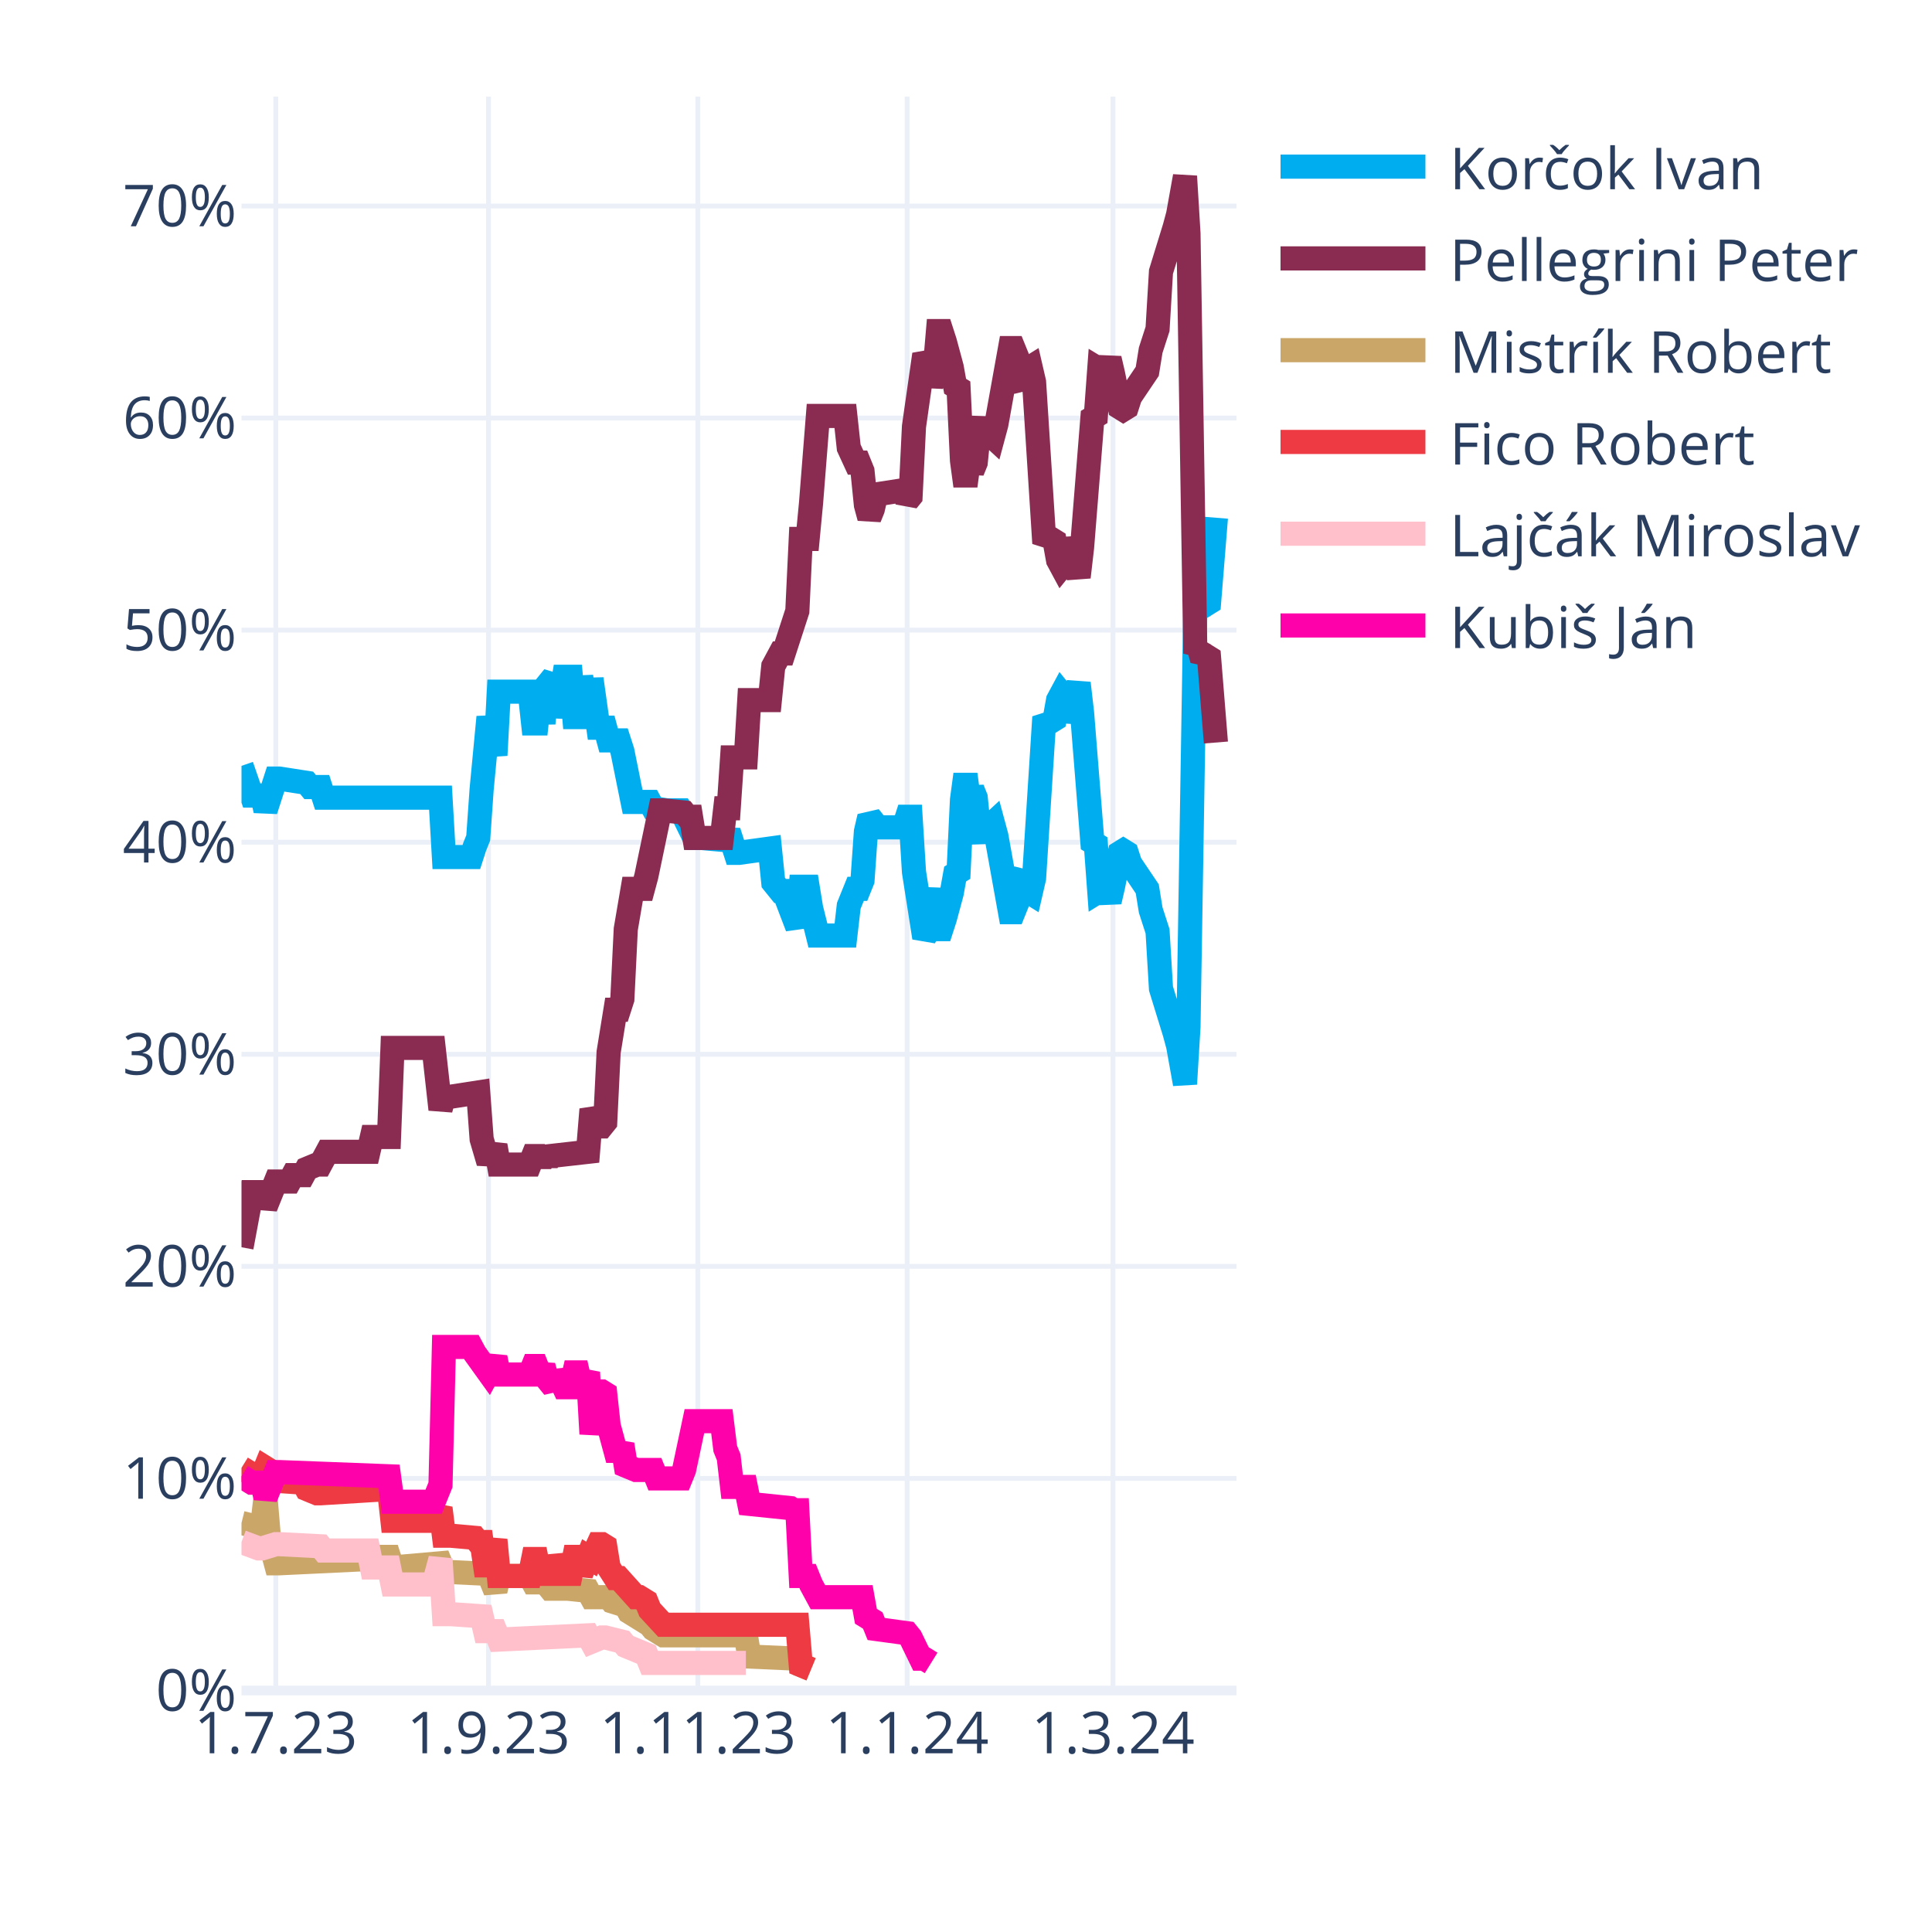
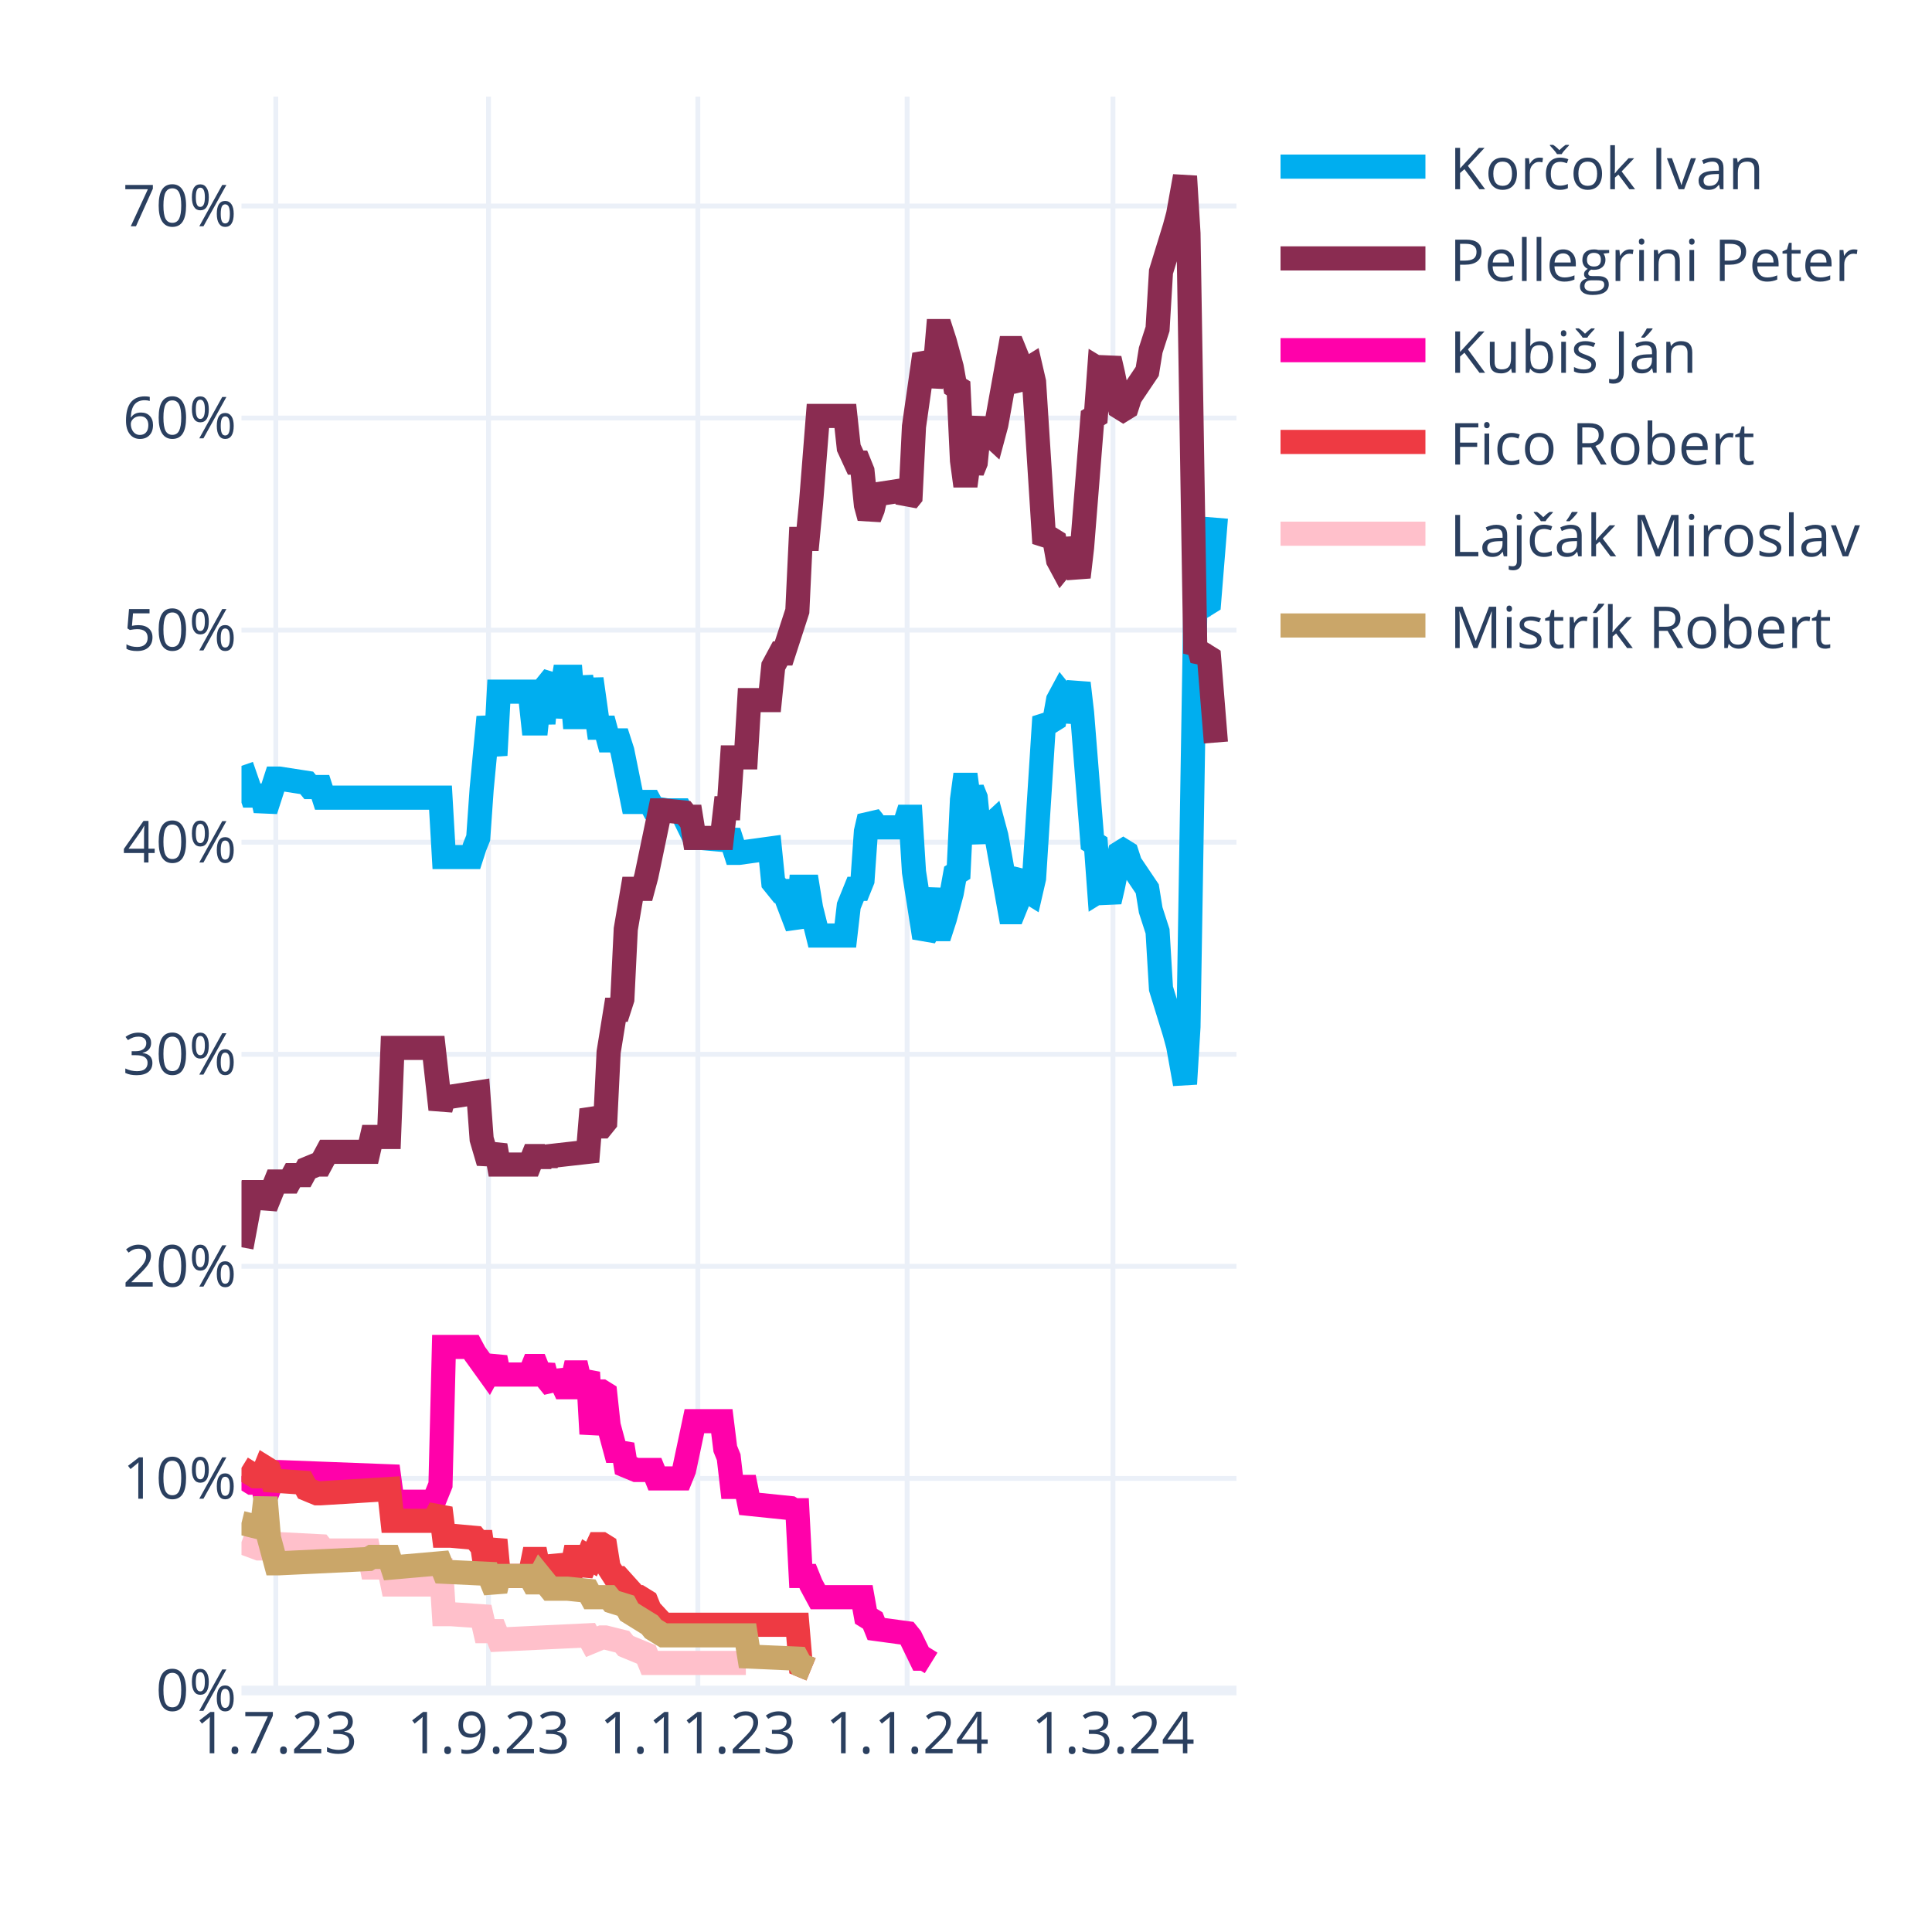
<svg xmlns="http://www.w3.org/2000/svg" class="main-svg" width="400" height="400" style="" viewBox="0 0 400 400">
  <rect x="0" y="0" width="400" height="400" style="fill: rgb(255, 255, 255); fill-opacity: 1;" />
-   <defs id="defs-44c563">
+   <defs id="defs-1a06d1">
    <g class="clips">
-       <clipPath id="clip44c563xyplot" class="plotclip">
+       <clipPath id="clip1a06d1xyplot" class="plotclip">
        <rect width="206" height="330" />
      </clipPath>
-       <clipPath class="axesclip" id="clip44c563x">
+       <clipPath class="axesclip" id="clip1a06d1x">
        <rect x="50" y="0" width="206" height="400" />
      </clipPath>
-       <clipPath class="axesclip" id="clip44c563y">
+       <clipPath class="axesclip" id="clip1a06d1y">
        <rect x="0" y="20" width="400" height="330" />
      </clipPath>
-       <clipPath class="axesclip" id="clip44c563xy">
+       <clipPath class="axesclip" id="clip1a06d1xy">
        <rect x="50" y="20" width="206" height="330" />
      </clipPath>
    </g>
    <g class="gradients" />
    <g class="patterns" />
  </defs>
  <g class="bglayer" />
  <g class="layer-below">
    <g class="imagelayer" />
    <g class="shapelayer" />
  </g>
  <g class="cartesianlayer">
    <g class="subplot xy">
      <g class="layer-subplot">
        <g class="shapelayer" />
        <g class="imagelayer" />
      </g>
      <g class="minor-gridlayer">
        <g class="x" />
        <g class="y" />
      </g>
      <g class="gridlayer">
        <g class="x">
          <path class="xgrid crisp" transform="translate(57.1,0)" d="M0,20v330" style="stroke: rgb(235, 240, 248); stroke-opacity: 1; stroke-width: 1px;" />
          <path class="xgrid crisp" transform="translate(101.14,0)" d="M0,20v330" style="stroke: rgb(235, 240, 248); stroke-opacity: 1; stroke-width: 1px;" />
          <path class="xgrid crisp" transform="translate(144.48,0)" d="M0,20v330" style="stroke: rgb(235, 240, 248); stroke-opacity: 1; stroke-width: 1px;" />
          <path class="xgrid crisp" transform="translate(187.81,0)" d="M0,20v330" style="stroke: rgb(235, 240, 248); stroke-opacity: 1; stroke-width: 1px;" />
          <path class="xgrid crisp" transform="translate(230.43,0)" d="M0,20v330" style="stroke: rgb(235, 240, 248); stroke-opacity: 1; stroke-width: 1px;" />
        </g>
        <g class="y">
          <path class="ygrid crisp" transform="translate(0,306.09)" d="M50,0h206" style="stroke: rgb(235, 240, 248); stroke-opacity: 1; stroke-width: 1px;" />
          <path class="ygrid crisp" transform="translate(0,262.18)" d="M50,0h206" style="stroke: rgb(235, 240, 248); stroke-opacity: 1; stroke-width: 1px;" />
          <path class="ygrid crisp" transform="translate(0,218.28)" d="M50,0h206" style="stroke: rgb(235, 240, 248); stroke-opacity: 1; stroke-width: 1px;" />
          <path class="ygrid crisp" transform="translate(0,174.37)" d="M50,0h206" style="stroke: rgb(235, 240, 248); stroke-opacity: 1; stroke-width: 1px;" />
          <path class="ygrid crisp" transform="translate(0,130.46)" d="M50,0h206" style="stroke: rgb(235, 240, 248); stroke-opacity: 1; stroke-width: 1px;" />
          <path class="ygrid crisp" transform="translate(0,86.55)" d="M50,0h206" style="stroke: rgb(235, 240, 248); stroke-opacity: 1; stroke-width: 1px;" />
          <path class="ygrid crisp" transform="translate(0,42.65)" d="M50,0h206" style="stroke: rgb(235, 240, 248); stroke-opacity: 1; stroke-width: 1px;" />
        </g>
      </g>
      <g class="zerolinelayer">
        <path class="yzl zl crisp" transform="translate(0,350)" d="M50,0h206" style="stroke: rgb(235, 240, 248); stroke-opacity: 1; stroke-width: 2px;" />
      </g>
      <g class="layer-between">
        <g class="shapelayer" />
        <g class="imagelayer" />
      </g>
      <path class="xlines-below" />
      <path class="ylines-below" />
      <g class="overlines-below" />
      <g class="xaxislayer-below" />
      <g class="yaxislayer-below" />
      <g class="overaxes-below" />
-       <g class="plot" transform="translate(50,20)" clip-path="url(#clip44c563xyplot)">
+       <g class="plot" transform="translate(50,20)" clip-path="url(#clip1a06d1xyplot)">
        <g class="scatterlayer mlayer">
-           <g class="trace scatter trace775c33" style="stroke-miterlimit: 2; opacity: 1;">
+           <g class="trace scatter trace8587b4" style="stroke-miterlimit: 2; opacity: 1;">
            <g class="fills" />
            <g class="errorbars" />
            <g class="lines">
              <path class="js-line" d="M0,138.56L2.13,144.71L2.84,144.71L4.26,144.71L4.97,147.78L7.1,141.2L7.81,141.2L13.5,142.08L14.21,142.95L16.34,142.95L17.05,145.15L41.2,145.15L41.91,157.44L47.59,157.44L48.3,155.25L49.01,153.49L49.72,143.39L51.14,128.46L51.86,132.42L52.57,136.37L53.28,123.2L59.67,123.2L60.38,129.78L61.09,129.78L61.8,123.2L62.51,129.78L63.22,121.88L64.64,120.12L65.35,128.46L66.77,120.12L67.48,120.12L68.19,120.12L68.9,128.46L69.61,128.46L70.32,120.12L71.74,128.46L72.46,120.56L73.88,130.66L74.59,130.66L75.3,130.66L76.01,133.29L78.14,133.29L78.85,135.49L80.98,146.03L81.69,146.03L84.53,146.03L85.24,147.34L88.08,147.78L88.79,147.78L90.92,147.78L91.63,149.1L93.77,153.49L95.19,153.49L100.16,153.93L100.87,152.17L102.29,156.57L103,156.57L109.39,155.69L110.1,162.71L111.52,164.47L112.23,164.47L115.08,171.93L115.79,163.59L117.21,163.59L117.92,167.98L119.34,173.69L120.05,173.69L125.02,173.69L125.73,167.54L127.15,164.03L127.86,164.03L128.57,162.27L129.28,152.17L129.99,149.1L130.7,149.98L131.41,151.3L137.1,151.3L137.81,149.1L138.52,149.1L139.23,160.52L141.36,174.13L142.07,172.81L143.49,164.03L144.2,172.37L144.91,172.37L145.62,170.18L147.04,164.91L147.75,160.96L148.46,160.52L149.17,145.59L149.88,140.32L150.59,145.59L151.3,143.39L152.01,145.15L152.72,152.17L153.43,153.93L154.14,151.74L155.57,150.42L156.28,153.05L159.12,168.86L159.83,168.86L160.54,167.1L161.25,161.83L161.96,160.96L162.67,164.47L163.38,164.91L164.09,161.83L166.22,128.46L166.93,129.34L167.64,129.34L168.35,128.9L169.06,124.95L169.77,123.63L170.48,124.51L171.19,129.34L173.32,121.44L174.03,127.59L176.17,154.37L176.88,154.81L177.59,164.47L178.3,164.03L179.01,164.47L179.72,166.66L180.43,163.59L181.85,156.57L182.56,156.13L183.27,156.57L183.98,158.76L187.53,164.03L188.24,168.42L189.66,172.81L190.37,184.67L193.21,193.89L193.92,196.52L195.34,204.42L196.06,192.57L197.48,105.63L198.19,106.95L198.9,104.32L199.61,105.19L200.32,104.75L201.74,87.19" style="vector-effect: none; fill: none; stroke: rgb(0, 174, 239); stroke-opacity: 1; stroke-width: 5px; opacity: 1;" />
            </g>
            <g class="points" />
            <g class="text" />
          </g>
-           <g class="trace scatter trace31d92c" style="stroke-miterlimit: 2; opacity: 1;">
+           <g class="trace scatter tracebcf8db" style="stroke-miterlimit: 2; opacity: 1;">
            <g class="fills" />
            <g class="errorbars" />
            <g class="lines">
              <path class="js-line" d="M0,238.23L2.13,226.82L2.84,226.82L4.26,226.82L4.97,229.89L7.1,224.62L7.81,224.62L9.94,224.62L10.66,223.3L12.79,223.3L13.5,221.99L15.63,221.11L16.34,221.11L17.76,218.47L18.47,218.47L26.28,218.47L26.99,215.4L30.54,215.4L31.26,196.96L39.78,196.96L41.2,209.69L41.91,207.06L43.33,207.06L49.01,206.18L49.72,215.84L51.14,220.67L51.86,218.91L52.57,217.16L53.28,221.11L59.67,221.11L60.38,219.35L61.09,219.35L61.8,221.11L62.51,219.35L63.22,220.67L63.93,219.35L71.74,218.47L72.46,209.69L73.88,213.21L74.59,213.21L75.3,212.33L76.01,197.84L77.43,189.06L78.14,189.06L78.85,186.86L79.56,172.37L80.98,164.03L81.69,164.03L83.11,164.03L83.82,161.39L86.66,147.78L87.37,147.78L91.63,148.22L92.34,149.1L93.06,149.1L93.77,153.49L99.45,153.49L100.16,147.34L100.87,147.34L101.58,136.81L104.42,136.81L105.13,124.95L109.39,124.95L110.1,117.93L111.52,115.29L112.23,115.29L115.08,106.51L115.79,91.58L117.21,91.58L117.92,84.12L119.34,66.12L120.05,66.12L125.02,66.12L125.73,72.7L127.15,75.78L127.86,75.78L128.57,77.53L129.28,84.56L129.99,87.19L130.7,85.43L131.41,82.36L137.1,81.48L137.81,83.68L138.52,82.8L139.23,68.31L141.36,53.38L142.07,54.7L142.78,59.97L143.49,56.89L144.2,48.55L144.91,48.55L145.62,50.75L147.04,56.02L147.75,59.97L148.46,60.41L149.17,75.34L149.88,80.61L150.59,75.34L151.3,77.53L152.01,75.78L152.72,68.75L153.43,66.99L154.14,69.19L155.57,70.51L156.28,67.87L159.12,52.07L159.83,52.07L160.54,53.82L161.25,59.09L161.96,59.97L162.67,56.46L163.38,56.02L164.09,59.09L166.22,92.46L166.93,91.58L167.64,91.58L168.35,92.02L169.06,95.97L169.77,97.29L170.48,96.41L171.19,91.58L173.32,99.49L174.03,93.34L176.17,66.55L176.88,66.12L177.59,56.46L178.3,56.89L179.01,56.46L179.72,54.26L180.43,57.33L181.85,64.36L182.56,64.8L183.27,64.36L183.98,62.16L187.53,56.89L188.24,52.5L189.66,48.11L190.37,36.26L193.21,27.04L193.92,24.4L195.34,16.5L196.06,28.36L197.48,115.29L198.19,113.97L198.9,116.61L199.61,115.73L200.32,116.17L201.74,133.73" style="vector-effect: none; fill: none; stroke: rgb(138, 44, 81); stroke-opacity: 1; stroke-width: 5px; opacity: 1;" />
            </g>
            <g class="points" />
            <g class="text" />
          </g>
-           <g class="trace scatter tracefc5a0c" style="stroke-miterlimit: 2; opacity: 1;">
+           <g class="trace scatter traceaa8992" style="stroke-miterlimit: 2; opacity: 1;">
+             <g class="fills" />
+             <g class="errorbars" />
+             <g class="lines">
+               <path class="js-line" d="M0,285.65L2.13,286.97L2.84,286.97L4.26,286.97L4.97,290.04L7.1,284.78L7.81,284.78L30.54,285.65L31.26,290.92L39.78,290.92L41.2,287.41L41.91,258.87L43.33,258.87L47.59,258.87L48.3,260.19L51.14,264.14L51.86,262.82L52.57,261.07L53.28,264.58L59.67,264.58L60.38,262.82L61.09,262.82L61.8,264.58L62.51,262.82L63.22,265.46L64.64,267.21L65.35,264.14L66.77,267.21L67.48,267.21L68.19,267.21L68.9,264.14L69.61,264.14L70.32,267.21L71.74,264.14L72.46,276.87L73.88,268.09L74.59,268.09L75.3,268.53L76.01,275.12L77.43,280.38L78.14,280.38L78.85,279.07L79.56,283.46L81.69,284.34L82.4,284.34L85.24,284.34L85.95,286.09L90.92,286.09L91.63,284.34L93.77,274.24L95.19,274.24L99.45,274.24L100.16,279.95L100.87,281.7L101.58,287.85L104.42,287.85L105.13,291.36L113.66,292.24L114.37,292.68L115.08,292.68L115.79,306.29L117.21,306.29L117.92,308.05L119.34,310.68L120.05,310.68L128.57,310.68L129.28,314.63L130.7,315.51L131.41,317.27L137.81,318.14L138.52,319.02L140.65,323.41L141.36,323.41L142.78,324.29" style="vector-effect: none; fill: none; stroke: rgb(255, 1, 170); stroke-opacity: 1; stroke-width: 5px; opacity: 1;" />
+             </g>
+             <g class="points" />
+             <g class="text" />
+           </g>
+           <g class="trace scatter trace09c8db" style="stroke-miterlimit: 2; opacity: 1;">
+             <g class="fills" />
+             <g class="errorbars" />
+             <g class="lines">
+               <path class="js-line" d="M0,283.9L2.84,285.65L3.55,285.65L4.26,285.65L4.97,283.9L5.68,284.34L6.39,286.53L12.79,286.97L13.5,288.29L15.63,289.17L16.34,289.17L30.54,288.29L31.26,294.87L39.78,294.87L41.2,292.24L41.91,297.95L43.33,297.95L48.3,298.39L49.01,299.26L49.72,299.26L50.43,304.09L51.14,304.09L51.86,301.46L52.57,298.83L53.28,306.29L59.67,306.29L60.38,302.78L61.09,302.78L61.8,306.29L62.51,302.78L63.22,305.85L64.64,305.85L65.35,302.34L66.77,305.85L67.48,305.85L68.19,305.85L68.9,302.34L69.61,302.34L70.32,305.85L71.74,302.34L72.46,302.78L73.88,299.7L74.59,299.7L75.3,300.14L76.01,304.53L77.43,306.73L78.14,306.73L81.69,310.68L82.4,310.68L83.82,311.56L84.53,313.32L87.37,316.39L88.08,316.39L115.08,316.39L115.79,324.73L117.92,325.61" style="vector-effect: none; fill: none; stroke: rgb(238, 58, 67); stroke-opacity: 1; stroke-width: 5px; opacity: 1;" />
+             </g>
+             <g class="points" />
+             <g class="text" />
+           </g>
+           <g class="trace scatter tracef7e0a8" style="stroke-miterlimit: 2; opacity: 1;">
+             <g class="fills" />
+             <g class="errorbars" />
+             <g class="lines">
+               <path class="js-line" d="M0,299.26L3.55,300.58L4.26,300.58L7.1,299.7L7.81,299.7L16.34,300.14L17.05,301.02L26.28,301.02L26.99,304.53L30.54,304.53L31.26,308.05L39.78,308.05L41.2,302.78L41.91,314.19L43.33,314.19L49.72,314.63L50.43,317.71L52.57,317.71L53.28,319.46L71.74,318.58L72.46,319.9L74.59,319.02L75.3,319.02L78.85,319.9L79.56,320.78L83.82,322.54L84.53,324.29L104.42,324.29" style="vector-effect: none; fill: none; stroke: rgb(255, 192, 203); stroke-opacity: 1; stroke-width: 5px; opacity: 1;" />
+             </g>
+             <g class="points" />
+             <g class="text" />
+           </g>
+           <g class="trace scatter trace2b2bcf" style="stroke-miterlimit: 2; opacity: 1;">
            <g class="fills" />
            <g class="errorbars" />
            <g class="lines">
              <path class="js-line" d="M0,295.31L3.55,296.19L4.26,296.19L4.97,290.04L5.68,298.39L7.1,303.66L7.81,303.66L26.28,302.78L26.99,302.34L30.54,302.34L31.26,304.53L41.2,303.66L41.91,305.41L51.14,305.85L51.86,307.61L52.57,309.36L53.28,306.29L59.67,306.29L60.38,307.61L61.09,307.61L61.8,306.29L63.93,308.92L64.64,308.92L66.77,308.92L67.48,308.92L71.74,309.36L72.46,310.68L76.01,310.68L76.72,311.56L79.56,312.44L80.27,313.75L84.53,316.39L85.24,317.27L87.37,318.58L88.08,318.58L104.42,318.58L105.13,322.97L115.08,323.41L115.79,324.73L117.92,325.61" style="vector-effect: none; fill: none; stroke: rgb(202, 166, 105); stroke-opacity: 1; stroke-width: 5px; opacity: 1;" />
-             </g>
-             <g class="points" />
-             <g class="text" />
-           </g>
-           <g class="trace scatter trace8a0869" style="stroke-miterlimit: 2; opacity: 1;">
-             <g class="fills" />
-             <g class="errorbars" />
-             <g class="lines">
-               <path class="js-line" d="M0,283.9L2.84,285.65L3.55,285.65L4.26,285.65L4.97,283.9L5.68,284.34L6.39,286.53L12.79,286.97L13.5,288.29L15.63,289.17L16.34,289.17L30.54,288.29L31.26,294.87L39.78,294.87L41.2,292.24L41.91,297.95L43.33,297.95L48.3,298.39L49.01,299.26L49.72,299.26L50.43,304.09L51.14,304.09L51.86,301.46L52.57,298.83L53.28,306.29L59.67,306.29L60.38,302.78L61.09,302.78L61.8,306.29L62.51,302.78L63.22,305.85L64.64,305.85L65.35,302.34L66.77,305.85L67.48,305.85L68.19,305.85L68.9,302.34L69.61,302.34L70.32,305.85L71.74,302.34L72.46,302.78L73.88,299.7L74.59,299.7L75.3,300.14L76.01,304.53L77.43,306.73L78.14,306.73L81.69,310.68L82.4,310.68L83.82,311.56L84.53,313.32L87.37,316.39L88.08,316.39L115.08,316.39L115.79,324.73L117.92,325.61" style="vector-effect: none; fill: none; stroke: rgb(238, 58, 67); stroke-opacity: 1; stroke-width: 5px; opacity: 1;" />
-             </g>
-             <g class="points" />
-             <g class="text" />
-           </g>
-           <g class="trace scatter trace4d304b" style="stroke-miterlimit: 2; opacity: 1;">
-             <g class="fills" />
-             <g class="errorbars" />
-             <g class="lines">
-               <path class="js-line" d="M0,299.26L3.55,300.58L4.26,300.58L7.1,299.7L7.81,299.7L16.34,300.14L17.05,301.02L26.28,301.02L26.99,304.53L30.54,304.53L31.26,308.05L39.78,308.05L41.2,302.78L41.91,314.19L43.33,314.19L49.72,314.63L50.43,317.71L52.57,317.71L53.28,319.46L71.74,318.58L72.46,319.9L74.59,319.02L75.3,319.02L78.85,319.9L79.56,320.78L83.82,322.54L84.53,324.29L104.42,324.29" style="vector-effect: none; fill: none; stroke: rgb(255, 192, 203); stroke-opacity: 1; stroke-width: 5px; opacity: 1;" />
-             </g>
-             <g class="points" />
-             <g class="text" />
-           </g>
-           <g class="trace scatter traced8a351" style="stroke-miterlimit: 2; opacity: 1;">
-             <g class="fills" />
-             <g class="errorbars" />
-             <g class="lines">
-               <path class="js-line" d="M0,285.65L2.13,286.97L2.84,286.97L4.26,286.97L4.97,290.04L7.1,284.78L7.81,284.78L30.54,285.65L31.26,290.92L39.78,290.92L41.2,287.41L41.91,258.87L43.33,258.87L47.59,258.87L48.3,260.19L51.14,264.14L51.86,262.82L52.57,261.07L53.28,264.58L59.67,264.58L60.38,262.82L61.09,262.82L61.8,264.58L62.51,262.82L63.22,265.46L64.64,267.21L65.35,264.14L66.77,267.21L67.48,267.21L68.19,267.21L68.9,264.14L69.61,264.14L70.32,267.21L71.74,264.14L72.46,276.87L73.88,268.09L74.59,268.09L75.3,268.53L76.01,275.12L77.43,280.38L78.14,280.38L78.85,279.07L79.56,283.46L81.69,284.34L82.4,284.34L85.24,284.34L85.95,286.09L90.92,286.09L91.63,284.34L93.77,274.24L95.19,274.24L99.45,274.24L100.16,279.95L100.87,281.7L101.58,287.85L104.42,287.85L105.13,291.36L113.66,292.24L114.37,292.68L115.08,292.68L115.79,306.29L117.21,306.29L117.92,308.05L119.34,310.68L120.05,310.68L128.57,310.68L129.28,314.63L130.7,315.51L131.41,317.27L137.81,318.14L138.52,319.02L140.65,323.41L141.36,323.41L142.78,324.29" style="vector-effect: none; fill: none; stroke: rgb(255, 1, 170); stroke-opacity: 1; stroke-width: 5px; opacity: 1;" />
            </g>
            <g class="points" />
            <g class="text" />
          </g>
        </g>
      </g>
      <g class="overplot" />
      <path class="xlines-above crisp" d="M0,0" style="fill: none;" />
      <path class="ylines-above crisp" d="M0,0" style="fill: none;" />
      <g class="overlines-above" />
      <g class="xaxislayer-above">
        <g class="xtick">
          <text text-anchor="middle" x="0" y="363" transform="translate(57.1,0)" style="font-family: 'Open Sans', verdana, arial, sans-serif; font-size: 12px; fill: rgb(42, 63, 95); fill-opacity: 1; white-space: pre; opacity: 1;">1.7.23</text>
        </g>
        <g class="xtick">
          <text text-anchor="middle" x="0" y="363" style="font-family: 'Open Sans', verdana, arial, sans-serif; font-size: 12px; fill: rgb(42, 63, 95); fill-opacity: 1; white-space: pre; opacity: 1;" transform="translate(101.14,0)">1.9.23</text>
        </g>
        <g class="xtick">
          <text text-anchor="middle" x="0" y="363" style="font-family: 'Open Sans', verdana, arial, sans-serif; font-size: 12px; fill: rgb(42, 63, 95); fill-opacity: 1; white-space: pre; opacity: 1;" transform="translate(144.48,0)">1.11.23</text>
        </g>
        <g class="xtick">
          <text text-anchor="middle" x="0" y="363" style="font-family: 'Open Sans', verdana, arial, sans-serif; font-size: 12px; fill: rgb(42, 63, 95); fill-opacity: 1; white-space: pre; opacity: 1;" transform="translate(187.81,0)">1.1.24</text>
        </g>
        <g class="xtick">
          <text text-anchor="middle" x="0" y="363" style="font-family: 'Open Sans', verdana, arial, sans-serif; font-size: 12px; fill: rgb(42, 63, 95); fill-opacity: 1; white-space: pre; opacity: 1;" transform="translate(230.43,0)">1.3.24</text>
        </g>
      </g>
      <g class="yaxislayer-above">
        <g class="ytick">
          <text text-anchor="end" x="49" y="4.2" transform="translate(0,350)" style="font-family: 'Open Sans', verdana, arial, sans-serif; font-size: 12px; fill: rgb(42, 63, 95); fill-opacity: 1; white-space: pre; opacity: 1;">0%</text>
        </g>
        <g class="ytick">
          <text text-anchor="end" x="49" y="4.2" style="font-family: 'Open Sans', verdana, arial, sans-serif; font-size: 12px; fill: rgb(42, 63, 95); fill-opacity: 1; white-space: pre; opacity: 1;" transform="translate(0,306.09)">10%</text>
        </g>
        <g class="ytick">
          <text text-anchor="end" x="49" y="4.2" style="font-family: 'Open Sans', verdana, arial, sans-serif; font-size: 12px; fill: rgb(42, 63, 95); fill-opacity: 1; white-space: pre; opacity: 1;" transform="translate(0,262.18)">20%</text>
        </g>
        <g class="ytick">
          <text text-anchor="end" x="49" y="4.2" style="font-family: 'Open Sans', verdana, arial, sans-serif; font-size: 12px; fill: rgb(42, 63, 95); fill-opacity: 1; white-space: pre; opacity: 1;" transform="translate(0,218.28)">30%</text>
        </g>
        <g class="ytick">
          <text text-anchor="end" x="49" y="4.2" style="font-family: 'Open Sans', verdana, arial, sans-serif; font-size: 12px; fill: rgb(42, 63, 95); fill-opacity: 1; white-space: pre; opacity: 1;" transform="translate(0,174.37)">40%</text>
        </g>
        <g class="ytick">
          <text text-anchor="end" x="49" y="4.2" style="font-family: 'Open Sans', verdana, arial, sans-serif; font-size: 12px; fill: rgb(42, 63, 95); fill-opacity: 1; white-space: pre; opacity: 1;" transform="translate(0,130.46)">50%</text>
        </g>
        <g class="ytick">
          <text text-anchor="end" x="49" y="4.2" style="font-family: 'Open Sans', verdana, arial, sans-serif; font-size: 12px; fill: rgb(42, 63, 95); fill-opacity: 1; white-space: pre; opacity: 1;" transform="translate(0,86.55)">60%</text>
        </g>
        <g class="ytick">
          <text text-anchor="end" x="49" y="4.2" style="font-family: 'Open Sans', verdana, arial, sans-serif; font-size: 12px; fill: rgb(42, 63, 95); fill-opacity: 1; white-space: pre; opacity: 1;" transform="translate(0,42.65)">70%</text>
        </g>
      </g>
      <g class="overaxes-above" />
    </g>
  </g>
  <g class="polarlayer" />
  <g class="smithlayer" />
  <g class="ternarylayer" />
  <g class="geolayer" />
  <g class="funnelarealayer" />
  <g class="pielayer" />
  <g class="iciclelayer" />
  <g class="treemaplayer" />
  <g class="sunburstlayer" />
  <g class="glimages" />
-   <defs id="topdefs-44c563">
+   <defs id="topdefs-1a06d1">
    <g class="clips" />
-     <clipPath id="legend44c563">
+     <clipPath id="legend1a06d1">
      <rect width="128" height="124" x="0" y="0" />
    </clipPath>
  </defs>
  <g class="layer-above">
    <g class="imagelayer" />
    <g class="shapelayer" />
  </g>
  <g class="infolayer">
    <g class="legend" pointer-events="all" transform="translate(260.12,20)">
      <rect class="bg" shape-rendering="crispEdges" width="128" height="124" x="0" y="0" style="stroke: rgb(68, 68, 68); stroke-opacity: 1; fill: rgb(255, 255, 255); fill-opacity: 1; stroke-width: 0px;" />
-       <g class="scrollbox" transform="" clip-path="url(#legend44c563)">
+       <g class="scrollbox" transform="" clip-path="url(#legend1a06d1)">
        <g class="groups">
          <g class="traces" transform="translate(0,14.5)" style="opacity: 1;">
            <text class="legendtext" text-anchor="start" x="40" y="4.68" style="font-family: 'Open Sans', verdana, arial, sans-serif; font-size: 12px; fill: rgb(42, 63, 95); fill-opacity: 1; white-space: pre;">Korčok Ivan</text>
            <g class="layers" style="opacity: 1;">
              <g class="legendfill" />
              <g class="legendlines">
                <path class="js-line" d="M5,0h30" style="fill: none; stroke: rgb(0, 174, 239); stroke-opacity: 1; stroke-width: 5px;" />
              </g>
              <g class="legendsymbols">
                <g class="legendpoints" />
              </g>
            </g>
            <rect class="legendtoggle" x="0" y="-9.5" width="122.703" height="19" style="fill: rgb(0, 0, 0); fill-opacity: 0;" />
          </g>
          <g class="traces" transform="translate(0,33.5)" style="opacity: 1;">
            <text class="legendtext" text-anchor="start" x="40" y="4.68" style="font-family: 'Open Sans', verdana, arial, sans-serif; font-size: 12px; fill: rgb(42, 63, 95); fill-opacity: 1; white-space: pre;">Pellegrini Peter</text>
            <g class="layers" style="opacity: 1;">
              <g class="legendfill" />
              <g class="legendlines">
                <path class="js-line" d="M5,0h30" style="fill: none; stroke: rgb(138, 44, 81); stroke-opacity: 1; stroke-width: 5px;" />
              </g>
              <g class="legendsymbols">
                <g class="legendpoints" />
              </g>
            </g>
            <rect class="legendtoggle" x="0" y="-9.5" width="122.703" height="19" style="fill: rgb(0, 0, 0); fill-opacity: 0;" />
          </g>
          <g class="traces" transform="translate(0,52.5)" style="opacity: 1;">
-             <text class="legendtext" text-anchor="start" x="40" y="4.68" style="font-family: 'Open Sans', verdana, arial, sans-serif; font-size: 12px; fill: rgb(42, 63, 95); fill-opacity: 1; white-space: pre;">Mistrík Robert</text>
-             <g class="layers" style="opacity: 1;">
-               <g class="legendfill" />
-               <g class="legendlines">
-                 <path class="js-line" d="M5,0h30" style="fill: none; stroke: rgb(202, 166, 105); stroke-opacity: 1; stroke-width: 5px;" />
+             <text class="legendtext" text-anchor="start" x="40" y="4.68" style="font-family: 'Open Sans', verdana, arial, sans-serif; font-size: 12px; fill: rgb(42, 63, 95); fill-opacity: 1; white-space: pre;">Kubiš Ján</text>
+             <g class="layers" style="opacity: 1;">
+               <g class="legendfill" />
+               <g class="legendlines">
+                 <path class="js-line" d="M5,0h30" style="fill: none; stroke: rgb(255, 1, 170); stroke-opacity: 1; stroke-width: 5px;" />
              </g>
              <g class="legendsymbols">
                <g class="legendpoints" />
              </g>
            </g>
            <rect class="legendtoggle" x="0" y="-9.5" width="122.703" height="19" style="fill: rgb(0, 0, 0); fill-opacity: 0;" />
          </g>
          <g class="traces" transform="translate(0,71.5)" style="opacity: 1;">
            <text class="legendtext" text-anchor="start" x="40" y="4.68" style="font-family: 'Open Sans', verdana, arial, sans-serif; font-size: 12px; fill: rgb(42, 63, 95); fill-opacity: 1; white-space: pre;">Fico Robert</text>
            <g class="layers" style="opacity: 1;">
              <g class="legendfill" />
              <g class="legendlines">
                <path class="js-line" d="M5,0h30" style="fill: none; stroke: rgb(238, 58, 67); stroke-opacity: 1; stroke-width: 5px;" />
              </g>
              <g class="legendsymbols">
                <g class="legendpoints" />
              </g>
            </g>
            <rect class="legendtoggle" x="0" y="-9.5" width="122.703" height="19" style="fill: rgb(0, 0, 0); fill-opacity: 0;" />
          </g>
          <g class="traces" transform="translate(0,90.5)" style="opacity: 1;">
            <text class="legendtext" text-anchor="start" x="40" y="4.68" style="font-family: 'Open Sans', verdana, arial, sans-serif; font-size: 12px; fill: rgb(42, 63, 95); fill-opacity: 1; white-space: pre;">Lajčák Miroslav</text>
            <g class="layers" style="opacity: 1;">
              <g class="legendfill" />
              <g class="legendlines">
                <path class="js-line" d="M5,0h30" style="fill: none; stroke: rgb(255, 192, 203); stroke-opacity: 1; stroke-width: 5px;" />
              </g>
              <g class="legendsymbols">
                <g class="legendpoints" />
              </g>
            </g>
            <rect class="legendtoggle" x="0" y="-9.5" width="122.703" height="19" style="fill: rgb(0, 0, 0); fill-opacity: 0;" />
          </g>
          <g class="traces" transform="translate(0,109.5)" style="opacity: 1;">
-             <text class="legendtext" text-anchor="start" x="40" y="4.68" style="font-family: 'Open Sans', verdana, arial, sans-serif; font-size: 12px; fill: rgb(42, 63, 95); fill-opacity: 1; white-space: pre;">Kubiš Ján</text>
-             <g class="layers" style="opacity: 1;">
-               <g class="legendfill" />
-               <g class="legendlines">
-                 <path class="js-line" d="M5,0h30" style="fill: none; stroke: rgb(255, 1, 170); stroke-opacity: 1; stroke-width: 5px;" />
+             <text class="legendtext" text-anchor="start" x="40" y="4.68" style="font-family: 'Open Sans', verdana, arial, sans-serif; font-size: 12px; fill: rgb(42, 63, 95); fill-opacity: 1; white-space: pre;">Mistrík Robert</text>
+             <g class="layers" style="opacity: 1;">
+               <g class="legendfill" />
+               <g class="legendlines">
+                 <path class="js-line" d="M5,0h30" style="fill: none; stroke: rgb(202, 166, 105); stroke-opacity: 1; stroke-width: 5px;" />
              </g>
              <g class="legendsymbols">
                <g class="legendpoints" />
              </g>
            </g>
            <rect class="legendtoggle" x="0" y="-9.5" width="122.703" height="19" style="fill: rgb(0, 0, 0); fill-opacity: 0;" />
          </g>
        </g>
      </g>
      <rect class="scrollbar" rx="20" ry="3" width="0" height="0" x="0" y="0" style="fill: rgb(128, 139, 164); fill-opacity: 1;" />
    </g>
    <g class="g-gtitle" />
    <g class="g-xtitle" />
    <g class="g-ytitle" />
  </g>
</svg>
